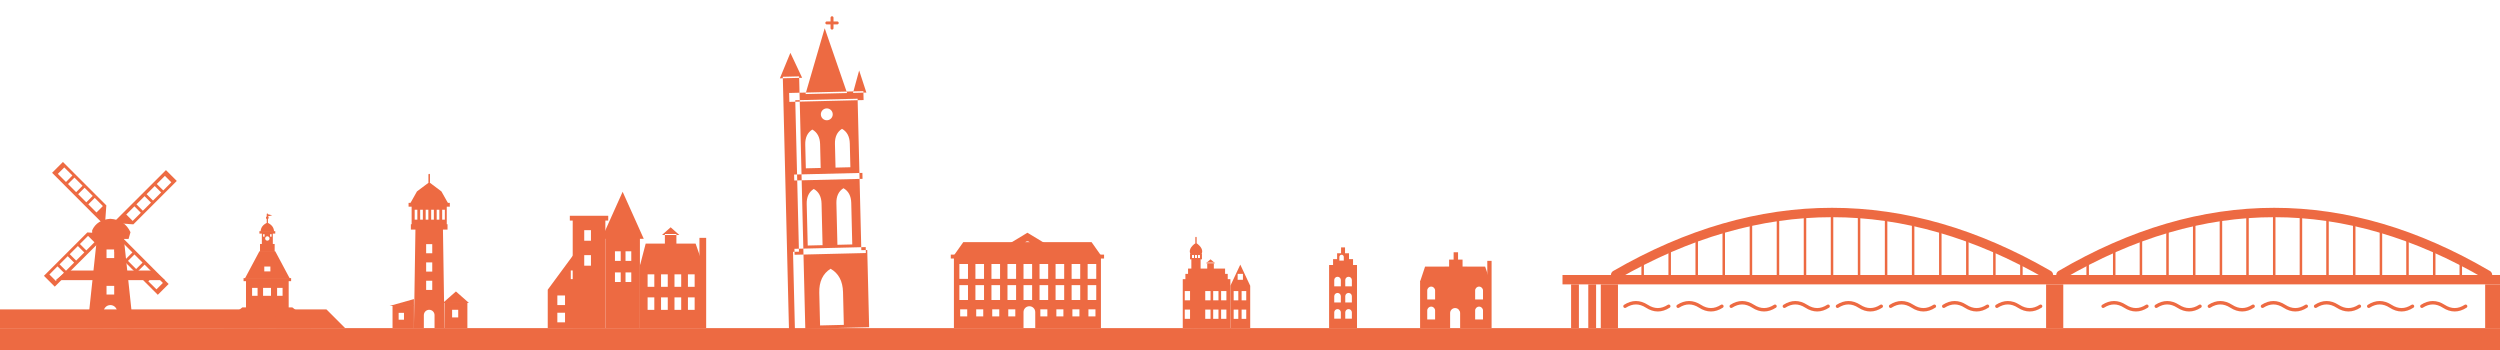
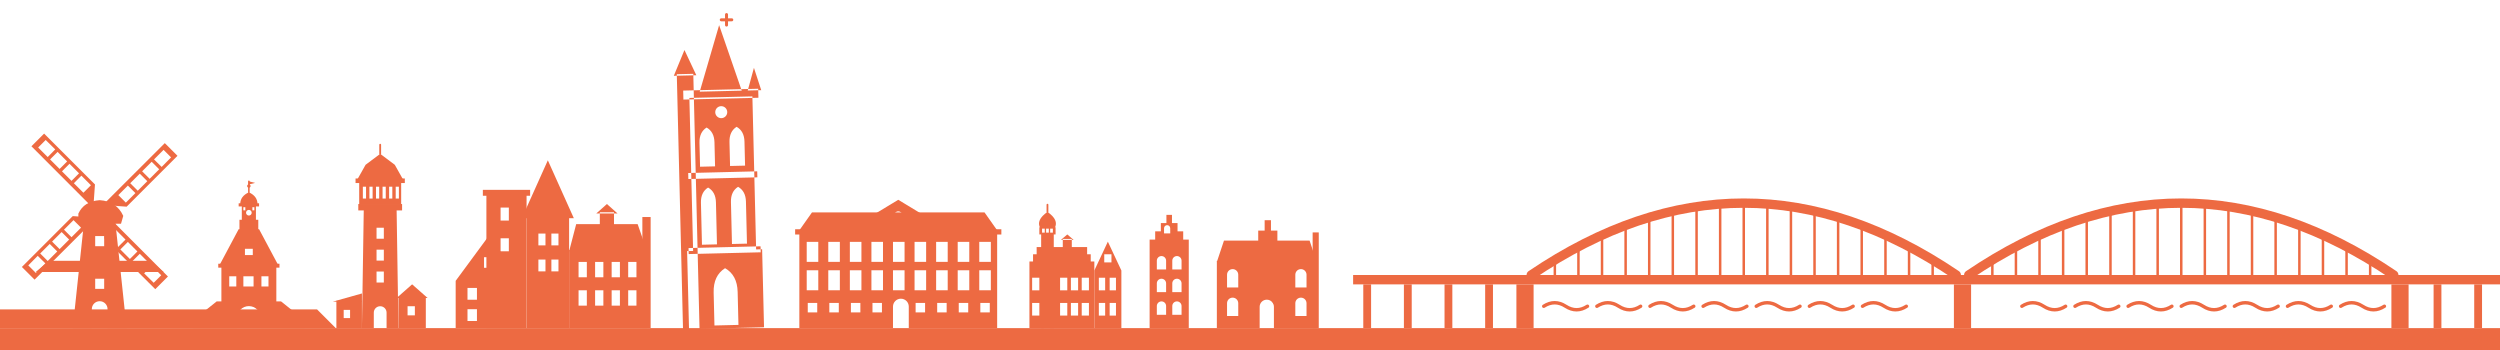
<svg xmlns="http://www.w3.org/2000/svg" viewBox="0 -4 1600 224" preserveAspectRatio="xMidYMax slice">
  <g fill="#ed6a42" stroke="#ed6a42" stroke-width="0" stroke-linecap="round" fill-rule="evenodd">
-     <path d="M0 206 L0 194 L208.9 194 L220.9 206Z" />
-     <path d="M1000 172h600v6h-600Z" />
-     <path d="M1005.5 178h5v28h-5Z" />
-     <path d="M1016.5 178h5v28h-5Z" />
-     <path d="M1024.5 178h11v28h-11Z" />
-     <path d="M1309.5 178h11v28h-11Z" />
-     <path d="M1590.5 178h11v28h-11Z" />
+     <path d="M0 206 L0 194 L202.9 194 L214.9 206Z" />
+     <path d="M866 172h734v6h-734Z" />
+     <path d="M872.5 178h5v28h-5Z" />
+     <path d="M898.5 178h5v28h-5Z" />
+     <path d="M924.5 178h5v28h-5Z" />
+     <path d="M950.5 178h5v28h-5Z" />
+     <path d="M970.5 178h11v28h-11Z" />
+     <path d="M1250.5 178h11v28h-11Z" />
+     <path d="M1530.5 178h11v28h-11Z" />
+     <path d="M1557.5 178h5v28h-5Z" />
+     <path d="M1583.5 178h5v28h-5Z" />
    <path d="M0 206h1600v14h-1600Z" />
-     <g transform="translate(-274.1 79.6) scale(0.6134)">
+     <g transform="translate(-340 58) scale(0.7185)">
      <path d="M538 206 L586 206 L576 112 L548 112ZM555 206V189A7 7 0 0 1 569 189V206ZM558 124h8v9h-8ZM558 162h8v9h-8Z" />
      <path d="M505 156 L619 156 L607 146 L517 146Z" />
      <path d="M543 113L581 113L583 106Q577 93 562 92Q548 93 543 104Z" />
      <path d="M567.7 104.8 L622.8 160 L611.5 171.3 L566.2 126ZM576.5 118.6 L585 127.1 L578.3 133.8 L569.8 125.3ZM587.1 129.2 L595.6 137.7 L588.9 144.4 L580.4 135.9ZM597.7 139.8 L606.2 148.3 L599.5 155 L591 146.5ZM608.3 150.4 L616.8 158.9 L610.1 165.6 L601.6 157.2Z" />
      <path d="M559.2 107.7 L504 162.8 L492.7 151.5 L538 106.2ZM545.4 116.5 L536.9 125 L530.2 118.3 L538.7 109.8ZM534.8 127.1 L526.3 135.6 L519.6 128.9 L528.1 120.4ZM524.2 137.7 L515.7 146.2 L509 139.5 L517.5 131ZM513.6 148.3 L505.1 156.8 L498.4 150.1 L506.8 141.6Z" />
      <path d="M556.3 99.2 L501.2 44 L512.5 32.7 L557.8 78ZM547.5 85.4 L539 76.9 L545.7 70.2 L554.2 78.7ZM536.9 74.8 L528.4 66.3 L535.1 59.6 L543.6 68.1ZM526.3 64.2 L517.8 55.7 L524.5 49 L533 57.5ZM515.7 53.6 L507.2 45.1 L513.9 38.4 L522.4 46.8Z" />
      <path d="M564.8 96.3 L620 41.2 L631.3 52.5 L586 97.8ZM578.6 87.5 L587.1 79 L593.8 85.7 L585.3 94.2ZM589.2 76.9 L597.7 68.4 L604.4 75.1 L595.9 83.6ZM599.8 66.3 L608.3 57.8 L615 64.5 L606.5 73ZM610.4 55.7 L618.9 47.2 L625.6 53.9 L617.2 62.4Z" />
      <path d="M557.5 102a4.5 4.5 0 1 0 9 0a4.5 4.5 0 1 0 -9 0Z" />
    </g>
-     <g transform="translate(-147 125.6) scale(0.3903)">
+     <g transform="translate(-250.1 102.5) scale(0.5023)">
      <path d="M744 206 L744 196 L774 172 L856 172 L886 196 L886 206ZM800 206V193A15 15 0 0 1 830 193V206Z" />
      <path d="M780 128h70v45h-70ZM790 140h9v13h-9ZM808 140h13v13h-13ZM831 140h9v13h-9Z" />
      <path d="M776 124h78v5h-78Z" />
      <path d="M778 125 L852 125 L828 80 L802 80ZM810 104h10v9h-10Z" />
      <path d="M808 105 L822 105 L815 98Z" />
      <path d="M803 68h24v13h-24Z" />
      <path d="M806 50h18v19h-18ZM811.4 59a3.6 3.6 0 1 0 7.2 0a3.6 3.6 0 1 0 -7.2 0ZM808 52h2.5v4h-2.5ZM819.5 52h2.5v4h-2.5Z" />
      <path d="M802 47h26v4h-26Z" />
      <path d="M804 48Q804 38 815 33Q826 38 826 48Z" />
      <path d="M812.8 25a2.2 2.2 0 1 0 4.4 0a2.2 2.2 0 1 0 -4.4 0ZM815 19 L823 21 L815 23Z" />
      <path d="M815 33V19" fill="none" stroke-width="2" />
    </g>
-     <g transform="translate(-57.7 105.3) scale(0.4888)">
+     <g transform="translate(-153.8 85.7) scale(0.584)">
      <path d="M660 206 L700 206 L698 76 L662 76ZM673 206V189A7 7 0 0 1 687 189V206ZM676 96h8v12h-8ZM676 120h8v12h-8ZM676 144h8v12h-8Z" />
      <path d="M656 70h48v7h-48Z" />
      <path d="M657 46h46v25h-46ZM661 51h3.5v13h-3.5ZM668.2 51h3.5v13h-3.5ZM675.4 51h3.5v13h-3.5ZM682.6 51h3.5v13h-3.5ZM689.8 51h3.5v13h-3.5ZM697 51h3.5v13h-3.5Z" />
      <path d="M653 42h54v5h-54Z" />
      <path d="M655 43 L705 43 L696 27 L680 15 L664 27Z" />
      <path d="M667 37 L673 37 L670 30ZM687 37 L693 37 L690 30Z" />
      <path d="M632 176h28v30h-28ZM640 186h7v9h-7Z" />
      <path d="M628 177 L660 177 L660 168Z" />
      <path d="M700 172h30v34h-30ZM710 182h8v10h-8Z" />
      <path d="M698 173 L732 173 L715 158Z" />
      <path d="M680 15V5" fill="none" stroke-width="2" />
    </g>
-     <g transform="translate(149 79.4) scale(0.6145)">
+     <g transform="translate(43.6 50.2) scale(0.7562)">
      <path d="M354 92h34v114h-34ZM366 104h7v11h-7ZM366 130h7v11h-7ZM366 156h7v11h-7Z" />
      <path d="M351 89h40v5h-40Z" />
      <path d="M388 112h36v94h-36ZM398 126h6v10h-6ZM409 126h6v10h-6ZM398 148h6v10h-6ZM409 148h6v10h-6Z" />
      <path d="M384 113 L428 113 L406 64Z" />
      <path d="M328 206 L328 166 L356 128 L384 166 L384 206ZM338 172h8v10h-8ZM364 172h8v10h-8ZM338 190h8v10h-8ZM364 190h8v10h-8ZM352 146h8v9h-8Z" />
      <path d="M424 140h66v66h-66ZM432 150h7v13h-7ZM446 150h7v13h-7ZM460 150h7v13h-7ZM474 150h7v13h-7ZM432 174h7v13h-7ZM446 174h7v13h-7ZM460 174h7v13h-7ZM474 174h7v13h-7Z" />
      <path d="M424 141 L490 141 L482 118 L430 118Z" />
      <path d="M450 108h12v12h-12ZM447 109 L465 109 L456 101Z" />
      <path d="M486 112h7v94h-7Z" />
    </g>
-     <g transform="translate(255.9 10.2) scale(0.9505)">
+     <g transform="translate(185.5 8.2) scale(0.9604)">
      <g transform="rotate(-1.4 291 206)">
        <path d="M270 52h42v154h-42ZM283 204V182Q283 170.8 291 166Q299 170.8 299 182V204ZM276 150V122Q276 115 281 112Q286 115 286 122V150ZM296 150V122Q296 115 301 112Q306 115 306 122V150ZM276 98V82Q276 75 281 72Q286 75 286 82V98ZM296 98V82Q296 75 301 72Q306 75 306 82V98ZM287 62a4 4 0 1 0 8 0a4 4 0 1 0 -8 0ZM266 154h4v52h-4ZM312 154h4v52h-4ZM267 152h48v4h-48ZM268 102h46v4h-46ZM266 47h50v6h-50ZM262 36h11v170h-11ZM260 37 L275 37 L267.5 20ZM309 48 L318 48 L313.5 33ZM277 48 L305 48 L291 4Z" />
      </g>
      <path d="M291 4V-3M287.5 0.5H294.5" fill="none" stroke-width="2" />
    </g>
-     <g transform="translate(604.5 102.9) scale(0.5005)">
+     <g transform="translate(503.5 67.3) scale(0.6734)">
      <path d="M12 116h188v90h-188ZM19 124h11v19h-11ZM39.5 124h11v19h-11ZM60 124h11v19h-11ZM80.5 124h11v19h-11ZM101 124h11v19h-11ZM121.5 124h11v19h-11ZM142 124h11v19h-11ZM162.5 124h11v19h-11ZM183 124h11v19h-11ZM19 151h11v19h-11ZM39.5 151h11v19h-11ZM60 151h11v19h-11ZM80.5 151h11v19h-11ZM101 151h11v19h-11ZM121.5 151h11v19h-11ZM142 151h11v19h-11ZM162.5 151h11v19h-11ZM183 151h11v19h-11ZM20 182h9v9h-9ZM40.5 182h9v9h-9ZM61 182h9v9h-9ZM81.5 182h9v9h-9ZM122.5 182h9v9h-9ZM143 182h9v9h-9ZM163.5 182h9v9h-9ZM184 182h9v9h-9ZM101 206V185.5A7.5 7.5 0 0 1 116 185.5V206Z" />
      <path d="M8 112h196v5h-196Z" />
      <path d="M12 113 L200 113 L188 96 L24 96Z" />
      <path d="M74 106h64v8h-64Z" />
      <path d="M68 107 L144 107 L106 84ZM102 99a4 4 0 1 0 8 0a4 4 0 1 0 -8 0Z" />
    </g>
-     <g transform="translate(314.3 118.8) scale(0.4232)">
+     <g transform="translate(55.4 87.2) scale(0.5769)">
      <path d="M1046 206 L1046 132 L1050 132 L1050 124 L1054 124 L1054 116 L1110 116 L1110 124 L1114 124 L1114 132 L1118 132 L1118 206ZM1049 150h8v14h-8ZM1049 178h8v14h-8ZM1080 150h8v14h-8ZM1092 150h8v14h-8ZM1104 150h8v14h-8ZM1080 178h8v14h-8ZM1092 178h8v14h-8ZM1104 178h8v14h-8Z" />
      <path d="M1083 107h10v10h-10ZM1081 108 L1095 108 L1088 102Z" />
      <path d="M1118 206 L1118 142 L1133 110 L1148 142 L1148 206ZM1123 150h7v14h-7ZM1135 150h7v14h-7ZM1123 178h7v14h-7ZM1135 178h7v14h-7ZM1129 124h8v9h-8Z" />
      <path d="M1059 100h14v106h-14ZM1062 156h6v10h-6ZM1062 120h6v9h-6ZM1062 186h7v20h-7Z" />
      <path d="M1057 94h18v8h-18ZM1060 95.5h3v5h-3ZM1064.5 95.5h3v5h-3ZM1069 95.5h3v5h-3Z" />
      <path d="M1058 95Q1053 86 1066 77Q1079 86 1074 95Z" />
      <path d="M1066 77V69" fill="none" stroke-width="2" />
    </g>
-     <g transform="translate(377.7 109.2) scale(0.4701)">
+     <g transform="translate(72.4 70.2) scale(0.6594)">
      <path d="M1006 206 L1006 128 L1006 120 L1011.4 120 L1011.4 112 L1016.9 112 L1016.9 104 L1022.3 104 L1022.3 96 L1027.7 96 L1027.7 104 L1033.1 104 L1033.1 112 L1038.6 112 L1038.6 120 L1044 120 L1044 128 L1044 206ZM1013 149V140.5A4.5 4.5 0 0 1 1022 140.5V149ZM1028 149V140.5A4.5 4.5 0 0 1 1037 140.5V149ZM1013 171V162.5A4.5 4.5 0 0 1 1022 162.5V171ZM1028 171V162.5A4.5 4.5 0 0 1 1037 162.5V171ZM1013 193V184.5A4.5 4.5 0 0 1 1022 184.5V193ZM1028 193V184.5A4.5 4.5 0 0 1 1037 184.5V193ZM1020 114V109A3 3 0 0 1 1026 109V114Z" />
    </g>
-     <g transform="translate(496.1 111.7) scale(0.4576)">
+     <g transform="translate(190.5 71.7) scale(0.6522)">
      <path d="M902 140h98v66h-98ZM912 166V153.5A5.5 5.5 0 0 1 923 153.5V166ZM912 166V153.5A5.5 5.5 0 0 1 923 153.5V166ZM912 166V153.5A5.5 5.5 0 0 1 923 153.5V166ZM912 166V153.5A5.5 5.5 0 0 1 923 153.5V166ZM912 166V153.5A5.5 5.5 0 0 1 923 153.5V166ZM912 194V181.5A5.5 5.5 0 0 1 923 181.5V194ZM979 166V153.5A5.5 5.5 0 0 1 990 153.5V166ZM979 194V181.5A5.5 5.5 0 0 1 990 181.5V194ZM944 206V185A7 7 0 0 1 958 185V206ZM947 164V156A4 4 0 0 1 955 156V164Z" />
      <path d="M902 141 L1000 141 L993 120 L909 120Z" />
      <path d="M930 141 L930 130.8 L936.3 130.8 L936.3 120.5 L942.6 120.5 L942.6 110.2 L948.9 110.2 L948.9 100 L955.1 100 L955.1 110.2 L961.4 110.2 L961.4 120.5 L967.7 120.5 L967.7 130.8 L974 130.8 L974 141 L974 206Z" />
      <path d="M946 112h8v11h-8Z" />
      <path d="M996 112h6v94h-6Z" />
    </g>
-     <path d="M1034 172Q1172.5 92 1311 172" fill="none" stroke-width="6" />
-     <path d="M1051.3 172V162.6M1068.6 172V154.5M1085.9 172V147.6M1103.2 172V142M1120.6 172V137.6M1137.9 172V134.5M1155.2 172V132.6M1172.5 172V132M1189.8 172V132.6M1207.1 172V134.5M1224.4 172V137.6M1241.8 172V142M1259.1 172V147.6M1276.4 172V154.5M1293.7 172V162.6" fill="none" stroke-width="1.6" />
-     <path d="M1319 172Q1455.5 92 1592 172" fill="none" stroke-width="6" />
-     <path d="M1336.1 172V162.6M1353.1 172V154.5M1370.2 172V147.6M1387.2 172V142M1404.3 172V137.6M1421.4 172V134.5M1438.4 172V132.6M1455.5 172V132M1472.6 172V132.6M1489.6 172V134.5M1506.7 172V137.6M1523.8 172V142M1540.8 172V147.6M1557.9 172V154.5M1574.9 172V162.6" fill="none" stroke-width="1.6" />
-     <path d="M1040 192q7 -4.5 14 0t14 0M1074 192q7 -4.5 14 0t14 0M1108 192q7 -4.5 14 0t14 0M1142 192q7 -4.5 14 0t14 0M1176 192q7 -4.5 14 0t14 0M1210 192q7 -4.5 14 0t14 0M1244 192q7 -4.5 14 0t14 0M1278 192q7 -4.5 14 0t14 0M1346 192q7 -4.5 14 0t14 0M1380 192q7 -4.5 14 0t14 0M1414 192q7 -4.5 14 0t14 0M1448 192q7 -4.5 14 0t14 0M1482 192q7 -4.5 14 0t14 0M1516 192q7 -4.5 14 0t14 0M1550 192q7 -4.5 14 0t14 0" fill="none" stroke-width="2.2" />
+     <path d="M980 172Q1116 80 1252 172" fill="none" stroke-width="6" />
+     <path d="M995.1 172V162.3M1010.2 172V153.8M1025.3 172V146.4M1040.4 172V140.2M1055.5 172V135.1M1070.6 172V131.1M1085.8 172V128.3M1100.9 172V126.6M1116 172V126M1131.1 172V126.6M1146.2 172V128.3M1161.3 172V131.1M1176.4 172V135.1M1191.5 172V140.2M1206.7 172V146.4M1221.8 172V153.8M1236.9 172V162.3" fill="none" stroke-width="1.6" />
+     <path d="M1260 172Q1396 80 1532 172" fill="none" stroke-width="6" />
+     <path d="M1275.1 172V162.3M1290.2 172V153.8M1305.3 172V146.4M1320.4 172V140.2M1335.5 172V135.1M1350.7 172V131.1M1365.8 172V128.3M1380.9 172V126.6M1396 172V126M1411.1 172V126.6M1426.2 172V128.3M1441.3 172V131.1M1456.4 172V135.1M1471.6 172V140.2M1486.7 172V146.4M1501.8 172V153.8M1516.9 172V162.3" fill="none" stroke-width="1.6" />
+     <path d="M988 192q7 -4.5 14 0t14 0M1022 192q7 -4.5 14 0t14 0M1056 192q7 -4.5 14 0t14 0M1090 192q7 -4.5 14 0t14 0M1124 192q7 -4.5 14 0t14 0M1158 192q7 -4.5 14 0t14 0M1192 192q7 -4.5 14 0t14 0M1294 192q7 -4.5 14 0t14 0M1328 192q7 -4.5 14 0t14 0M1362 192q7 -4.5 14 0t14 0M1396 192q7 -4.5 14 0t14 0M1430 192q7 -4.5 14 0t14 0M1464 192q7 -4.5 14 0t14 0M1498 192q7 -4.5 14 0t14 0" fill="none" stroke-width="2.2" />
  </g>
</svg>
